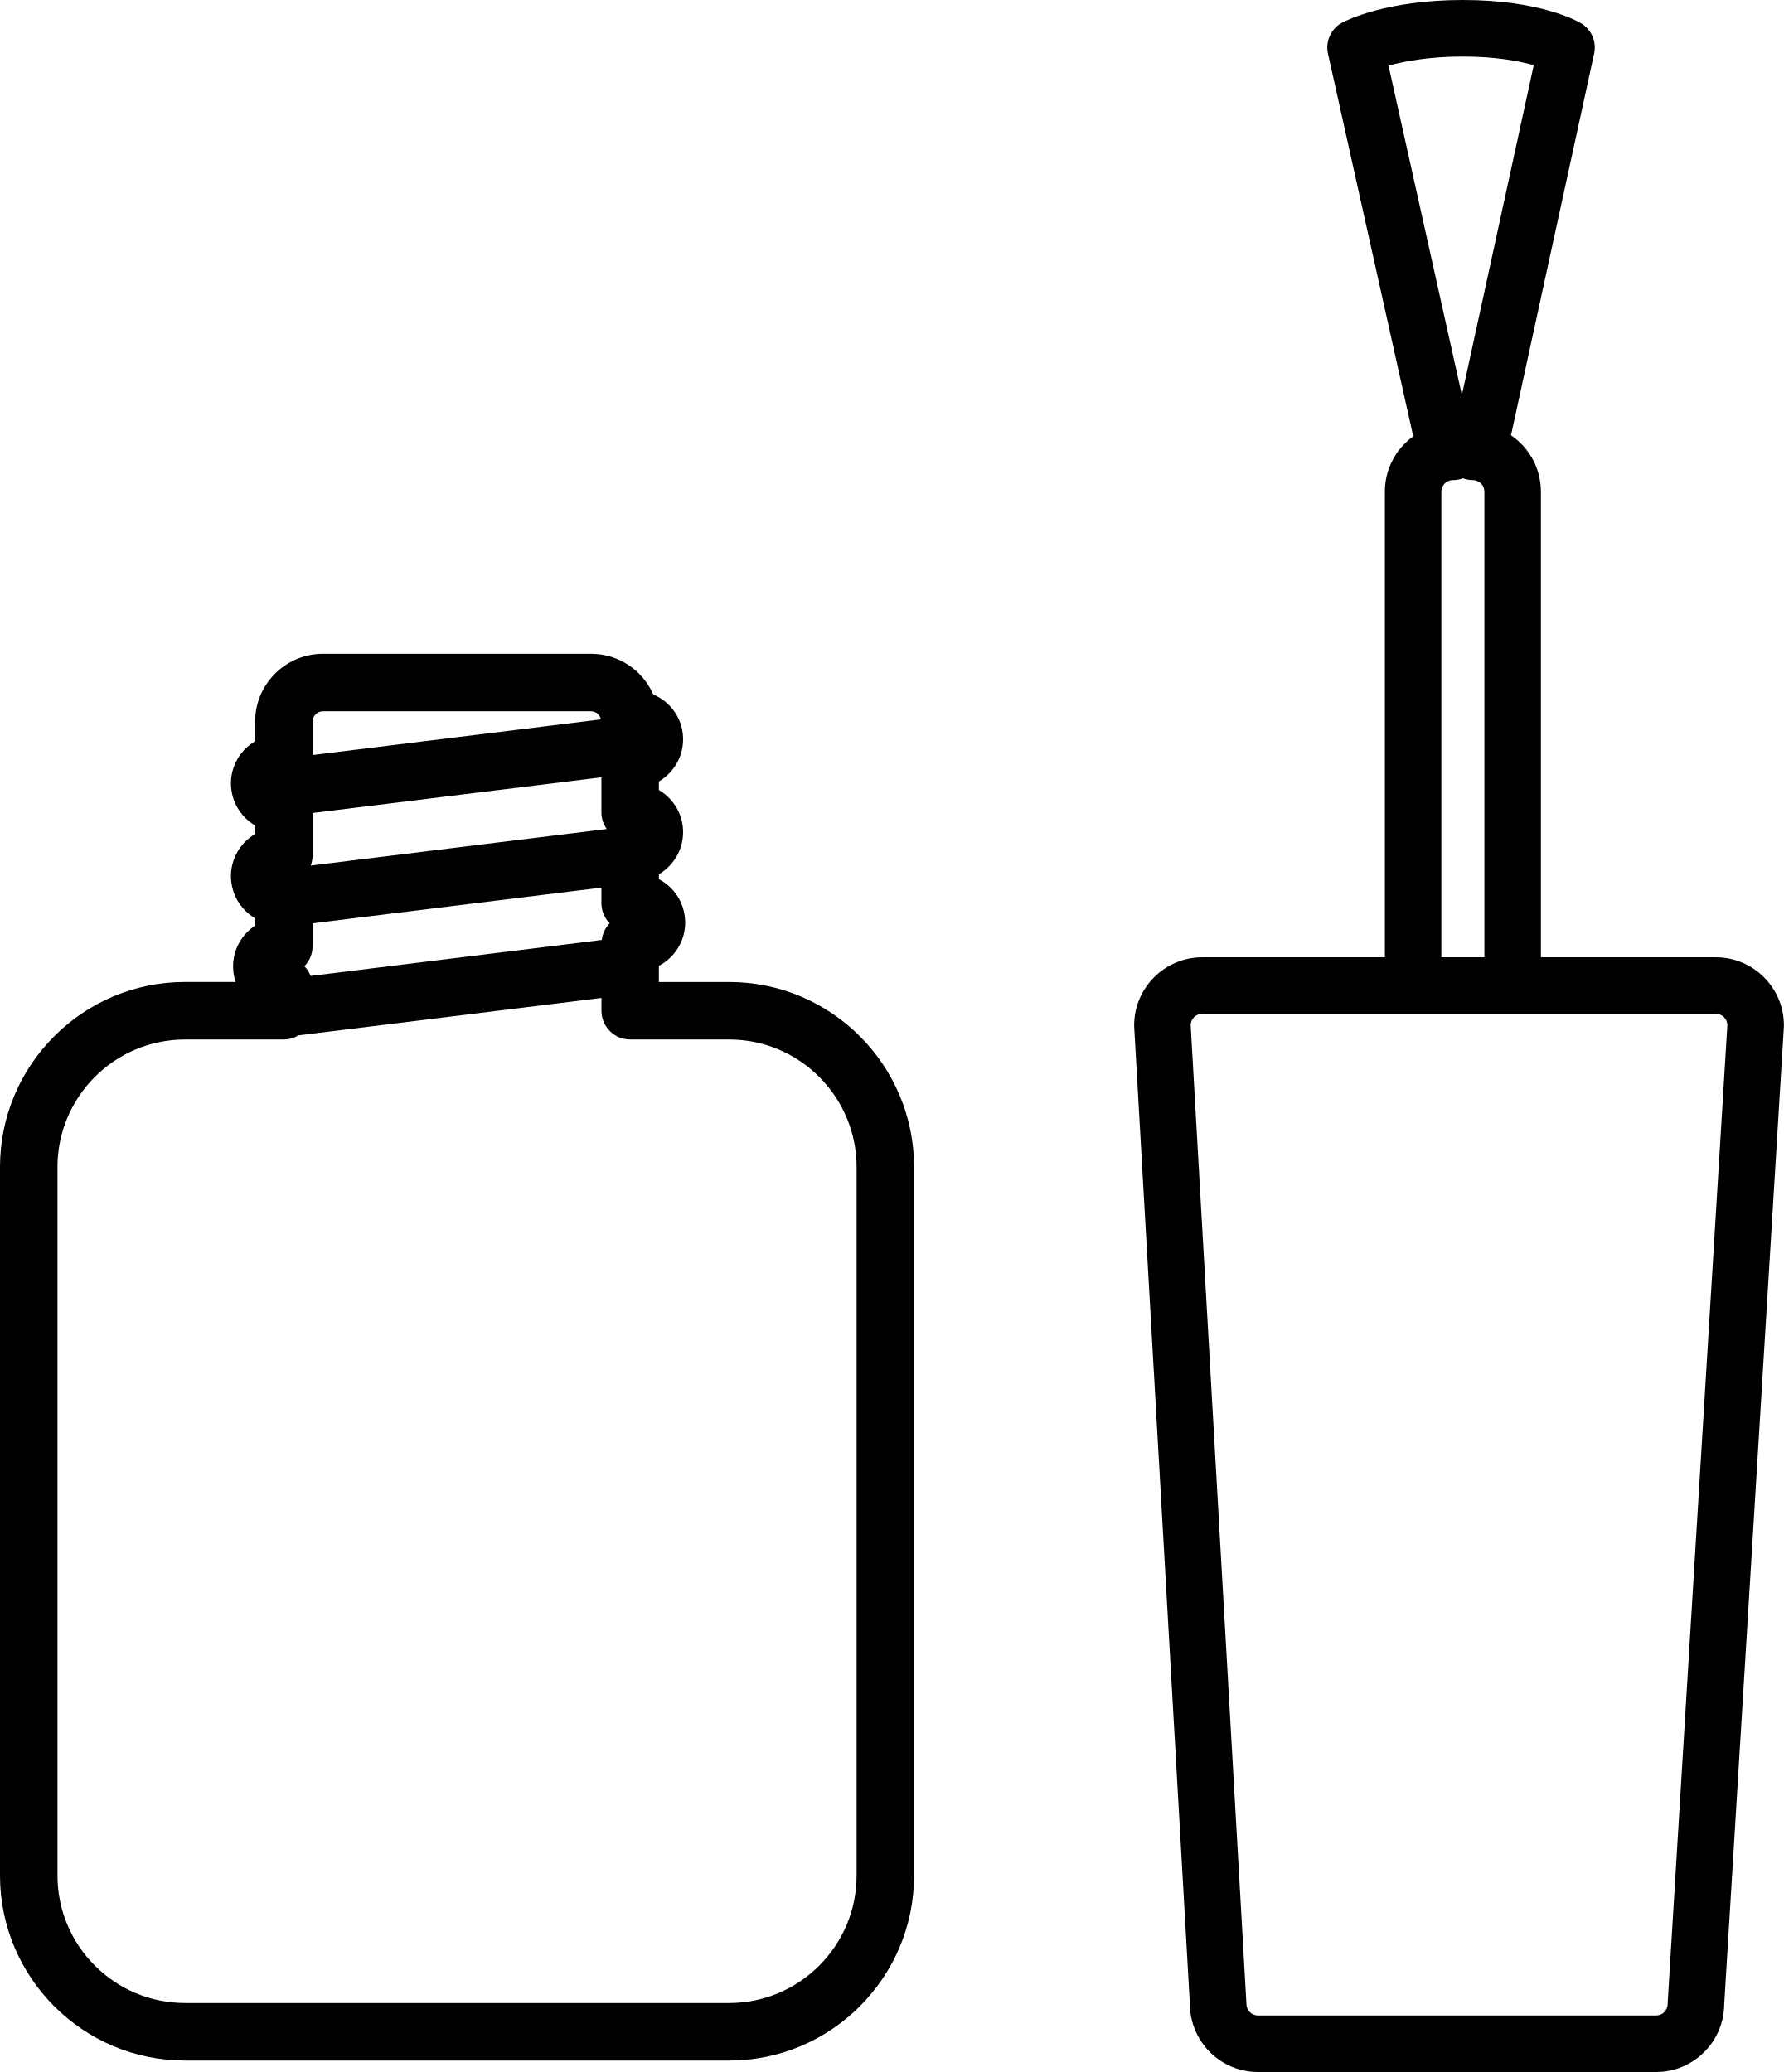
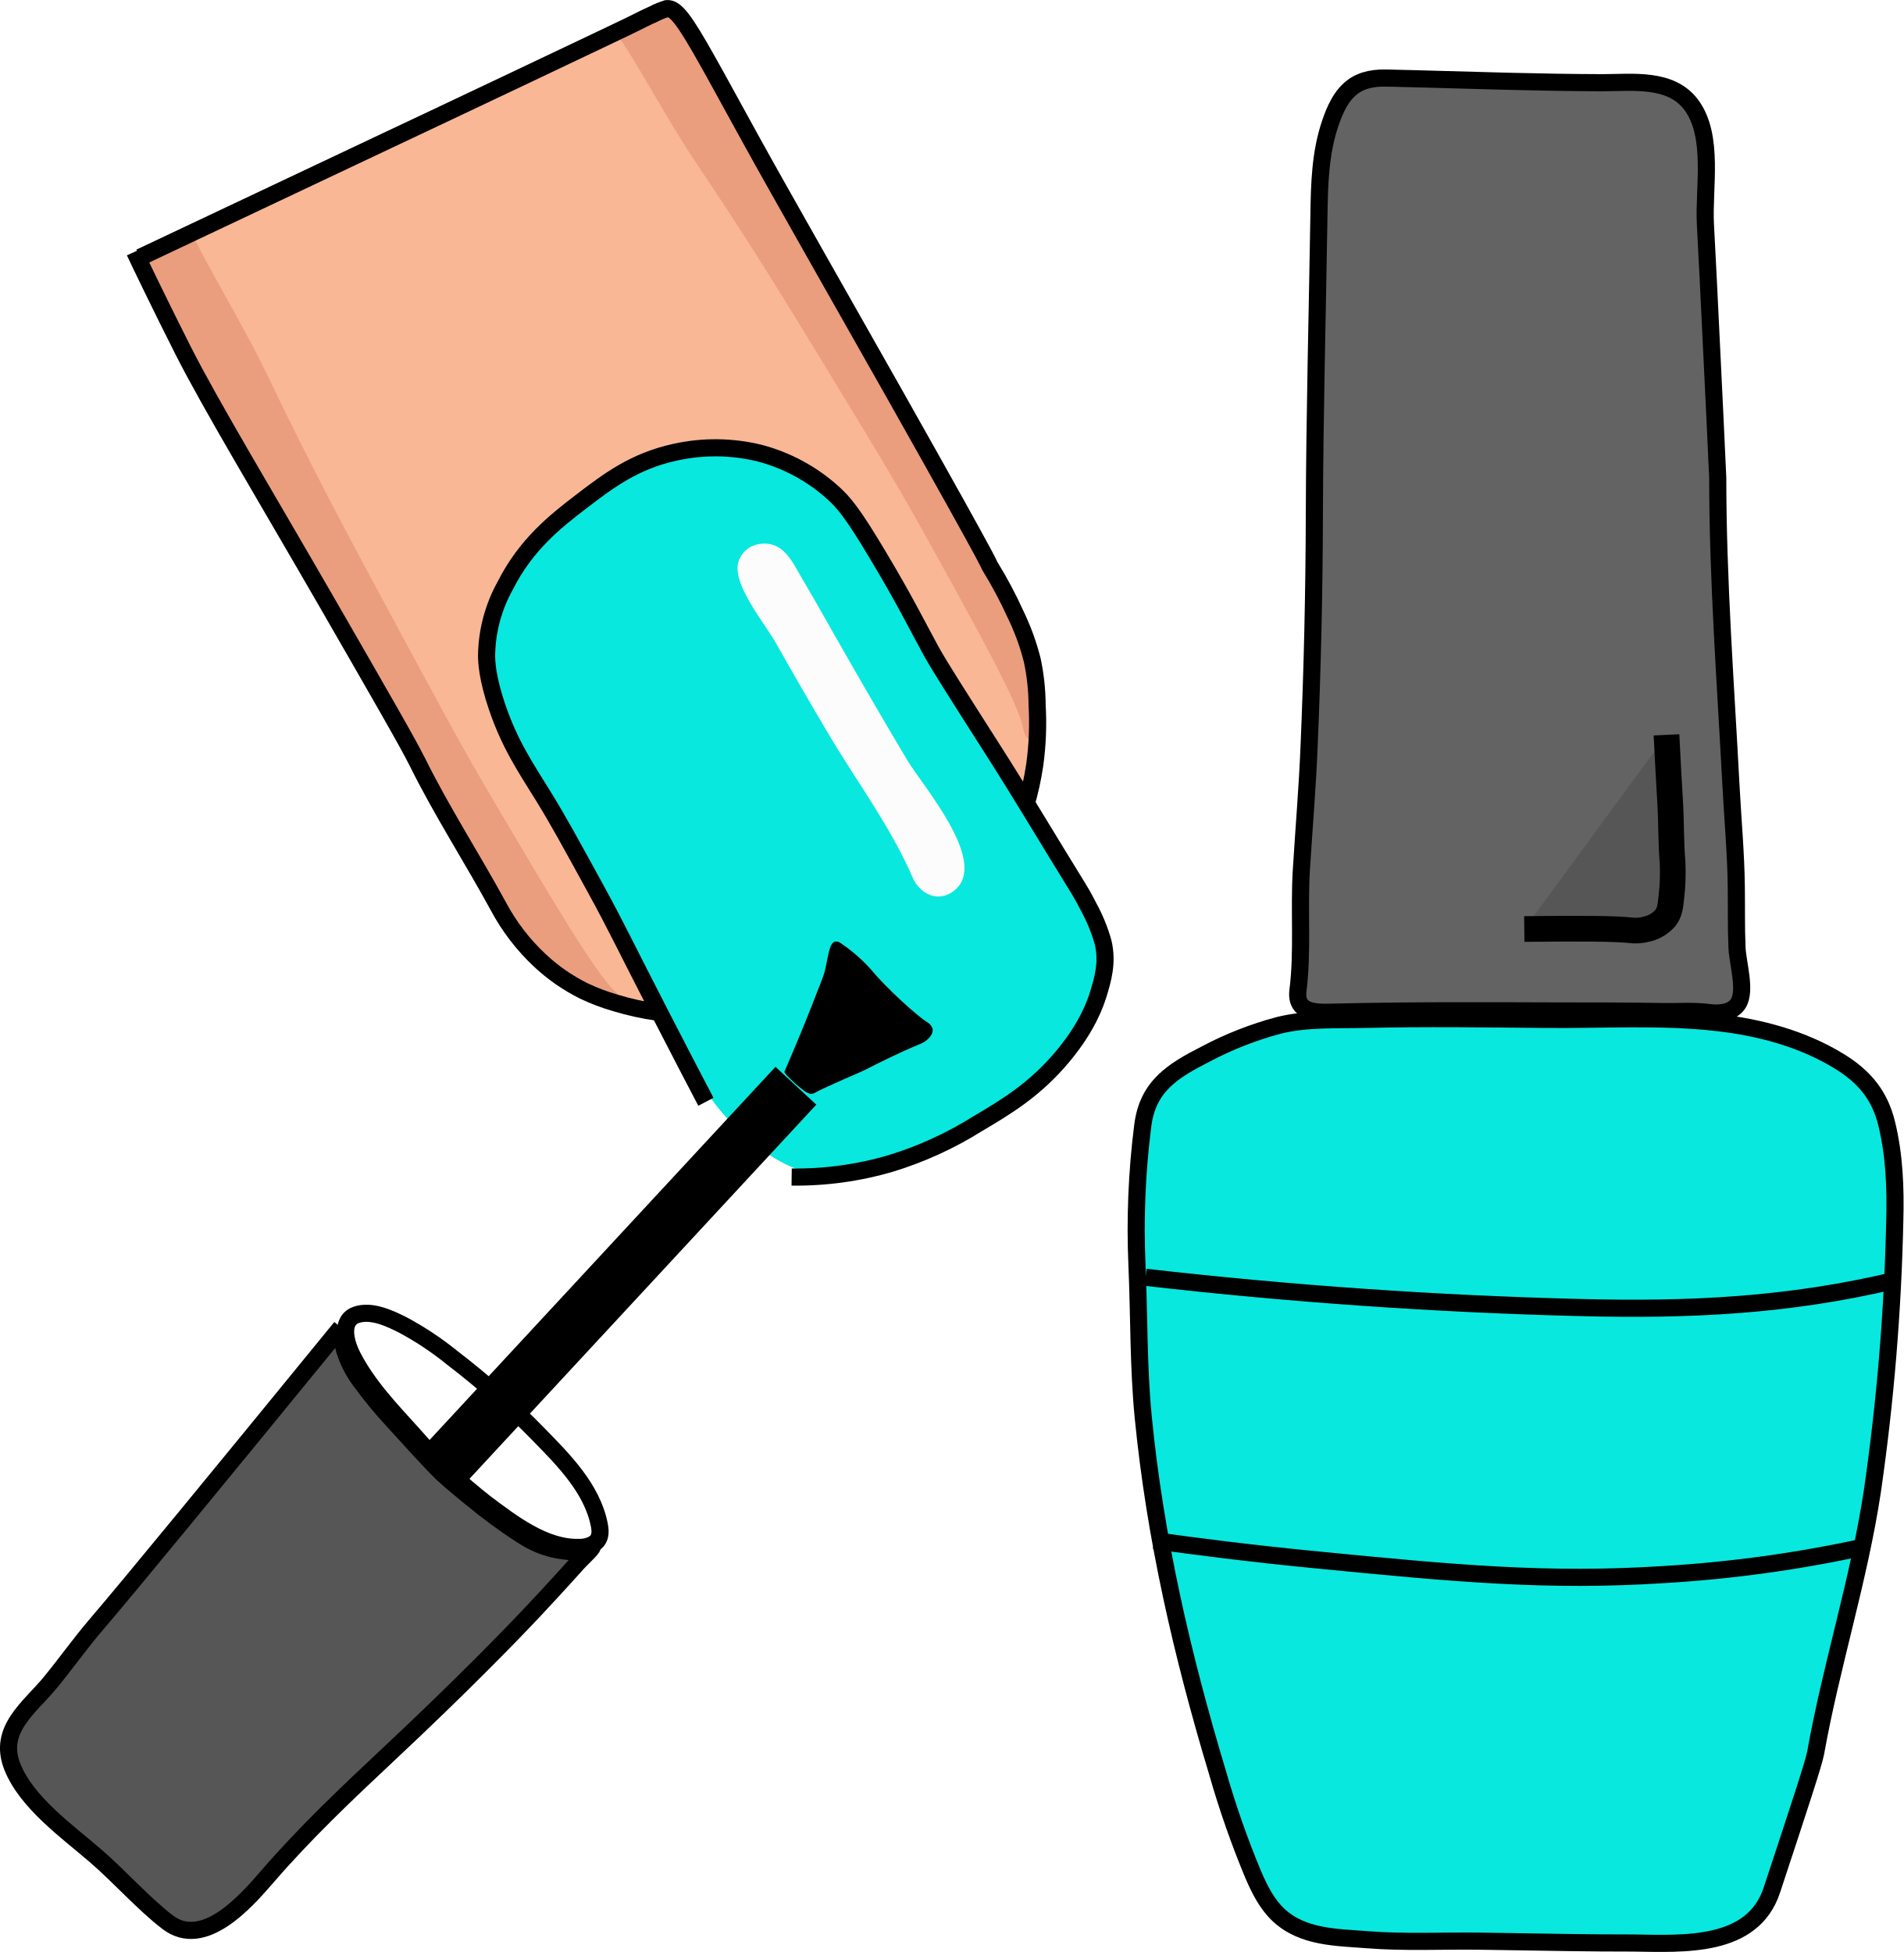
- <svg xmlns="http://www.w3.org/2000/svg" version="1.1" x="0px" y="0px" width="68px" height="79px" viewBox="0 0 68 79" enable-background="new 0 0 68 79" xml:space="preserve">
-   <g>
-     <path d="M7.05,78.563h20.743c3.887,0,7.05-3.165,7.05-7.054V44.496c0-3.89-3.162-7.055-7.05-7.055h-2.677v-0.617    c0.235-0.122,0.443-0.294,0.611-0.51c0.304-0.391,0.438-0.878,0.377-1.369c-0.061-0.493-0.31-0.934-0.701-1.239    c-0.091-0.071-0.187-0.133-0.287-0.185v-0.187c0.622-0.364,1.002-1.075,0.909-1.836c-0.075-0.596-0.425-1.092-0.909-1.375v-0.328    c0.622-0.364,1.002-1.075,0.909-1.836c-0.085-0.681-0.531-1.23-1.125-1.481c-0.399-0.916-1.311-1.55-2.367-1.55H12.309    c-1.425,0-2.584,1.16-2.584,2.585v0.748c-0.621,0.364-1.001,1.074-0.908,1.833c0.061,0.493,0.31,0.934,0.701,1.239    c0.066,0.052,0.135,0.099,0.207,0.14v0.325c-0.621,0.364-1.001,1.075-0.908,1.834c0.061,0.493,0.31,0.933,0.701,1.239    c0.066,0.052,0.136,0.099,0.207,0.14v0.28c-0.169,0.111-0.321,0.25-0.449,0.415c-0.305,0.392-0.439,0.88-0.377,1.372    c0.016,0.125,0.044,0.246,0.083,0.362H7.05c-3.887,0-7.05,3.165-7.05,7.055v27.012C0,75.398,3.163,78.563,7.05,78.563z    M22.925,29.637v1.341c0,0.228,0.074,0.447,0.203,0.63l-11.286,1.395c0.046-0.121,0.074-0.252,0.074-0.388v-1.618L22.925,29.637z    M11.84,37.21c-0.053-0.137-0.133-0.264-0.238-0.371c0.195-0.199,0.314-0.471,0.314-0.769v-0.866l11.009-1.361v0.591    c0,0.289,0.114,0.565,0.315,0.769c-0.165,0.168-0.271,0.391-0.301,0.635L11.84,37.21z M12.309,27.12h10.223    c0.186,0,0.335,0.133,0.375,0.309l-10.991,1.359v-1.275C11.916,27.297,12.093,27.12,12.309,27.12z M2.191,44.496    c0-2.681,2.18-4.863,4.859-4.863h3.771c0.204,0,0.393-0.06,0.557-0.157l11.548-1.428v0.489c0,0.605,0.49,1.096,1.095,1.096h3.772    c2.679,0,4.859,2.182,4.859,4.863v27.012c0,2.681-2.18,4.862-4.859,4.862H7.05c-2.679,0-4.859-2.181-4.859-4.862V44.496z" />
-     <path d="M45.358,76.438C45.376,77.854,46.533,79,47.952,79h15.177c1.418,0,2.575-1.145,2.594-2.559l2.275-37.28    C67.999,39.139,68,39.117,68,39.095c0-1.432-1.164-2.596-2.595-2.596h-6.668V18.745c0-0.893-0.453-1.682-1.14-2.15l3.169-14.554    c0.099-0.455-0.105-0.923-0.507-1.159C60.105,0.792,58.674,0,55.762,0c-2.884,0-4.427,0.771-4.593,0.858    c-0.43,0.227-0.654,0.713-0.549,1.188l3.25,14.591c-0.654,0.472-1.081,1.241-1.081,2.108v17.754h-6.961    c-1.431,0-2.596,1.165-2.596,2.596c0,0.02,0.001,0.041,0.002,0.061L45.358,76.438z M54.942,36.498V18.745    c0-0.243,0.198-0.441,0.441-0.441c0.134,0,0.262-0.024,0.38-0.069c0.118,0.045,0.246,0.069,0.38,0.069    c0.243,0,0.44,0.198,0.44,0.441v17.754H54.942z M52.928,2.502c0.601-0.165,1.551-0.346,2.834-0.346c1.25,0,2.145,0.172,2.702,0.329    l-2.739,12.578L52.928,2.502z M45.828,38.654h8.038h3.794h7.745c0.235,0,0.428,0.185,0.44,0.418l-2.274,37.266    c-0.001,0.022-0.002,0.044-0.002,0.066c0,0.243-0.198,0.441-0.441,0.441H47.952c-0.243,0-0.441-0.198-0.441-0.441    c0-0.02-0.001-0.041-0.002-0.061l-2.123-37.269C45.397,38.84,45.591,38.654,45.828,38.654z" />
-   </g>
+ <svg xmlns="http://www.w3.org/2000/svg" id="Слой_2" data-name="Слой 2" viewBox="0 0 444.58 455.99">
+   <defs>
+     <style>.cls-1{fill:#f9b795;}.cls-2,.cls-9{fill:#565656;}.cls-10,.cls-2,.cls-4,.cls-6,.cls-8,.cls-9{stroke:#000;stroke-miterlimit:10;}.cls-10,.cls-2,.cls-4,.cls-8{stroke-width:4px;}.cls-3{fill:#ea9e7d;}.cls-4{fill:none;}.cls-10,.cls-5{fill:#08e8de;}.cls-6{stroke-width:13px;}.cls-7{fill:#fcfcfc;}.cls-8{fill:#636363;}.cls-9{stroke-width:6px;}</style>
+   </defs>
+   <path class="cls-1" d="M62.85,82.79C141.25,46.36,177,29.69,178.69,28.74c1-.59,3.19-2,4.25-2.55s3.17,2.28,3.9,2.35c1,.09,1.34,3.1,1.88,3.68,3.32,3.63,10,17.32,12.09,21.36.89,1.73,1.89,3.4,2.83,5.1,28.36,51.21,42.53,76.81,43.66,78.61,2.12,3.4,6.51,11.53,15.31,27.78a68.59,68.59,0,0,1,4.53,10.21,57.61,57.61,0,0,1,3.21,14,47.1,47.1,0,0,1-.75,15.5,51.5,51.5,0,0,1-6.43,14.74c-15.89,24.58-72.92,41.5-87.87,37a32.39,32.39,0,0,1-17.2-12.1,117.51,117.51,0,0,1-10.39-14.17c-11.33-19.44-32.43-59.21-40.07-73.32-2.4-4.45-5.44-9.9-11.52-20.79-11.15-20-20.55-36.42-27.22-48" transform="translate(-28.2 -22.62)" />
+   <path class="cls-2" d="M107.83,332.71C78.54,368.57,58.49,393,50.57,402.25c-3.69,4.32-7,9-10.57,13.35-4.87,5.93-12.37,11-8.93,19.7,3.31,8.37,12.79,15.1,19.38,20.78,5.7,4.9,11,11,16.85,15.53,8.46,6.5,18.32-4.81,23.34-10.62,8.78-10.17,18.54-19.42,28.34-28.6,16.53-15.48,28.63-27.88,34-33.63,4.71-5,9.55-10.4,9.55-10.4.92-1.15,4.23-4.12,4-4.44-.12-.15-.86.46-2.17.85a9.44,9.44,0,0,1-4,.19,21.75,21.75,0,0,1-6.14-1.51,24.87,24.87,0,0,1-4.25-2.27c-4.79-3.07-8.42-6-9-6.42-4.55-3.67-6.83-5.5-9.54-8-1.43-1.33-4.82-5-11.53-12.37a99.41,99.41,0,0,1-7.18-8.7,23.91,23.91,0,0,1-4-7.56,21.82,21.82,0,0,1-.75-3.59" transform="translate(-28.2 -22.62)" />
+   <path class="cls-3" d="M72.87,76.66C76.26,84.45,84.46,97.35,91,111c9.86,20.57,18,35.84,29.25,56.69,10.27,19.08,15.4,28.62,22,39.89,14.62,24.82,24.76,42,29.59,46.65.4.38,2.31,2.15,1.92,2.81-.5.86-4.58-.66-5.28-.92-8.25-3.08-17.41-12.17-18.11-13.2-6.15-9-41.6-73.17-89.78-158.52" transform="translate(-28.2 -22.62)" />
+   <path class="cls-3" d="M172.49,31c4.63,6.34,11,18.85,18.77,30.38C203,78.79,211.32,92.41,222.63,111c10.35,17,15.53,25.58,21.35,36.09,12.83,23.16,21.73,39.24,23.06,45.17.11.49.59,2.82,1.32,2.83.95,0,1.75-3.86,1.89-4.53,1.62-7.86-2-15.79-2.45-16.82-4.23-9.06-37.78-70.63-82.94-148.67" transform="translate(-28.2 -22.62)" />
+   <path class="cls-4" d="M60.91,82.74c27-12.78,46.53-22,59.67-28.2,2.87-1.35,14.44-6.81,28.77-13.61,17.62-8.36,26.43-12.54,27.93-13.32.15-.08,1.57-.82,3.54-1.7a18.21,18.21,0,0,1,3.12-1.28c2-.16,4,2.4,9.49,12.19,1.51,2.68,2.65,4.77,3.69,6.66,2.07,3.78,4.16,7.56,6.23,11.34,6.22,11.34,25.35,44.93,33.59,59.53,26.51,47,21.5,39,22.54,40.67a98.8,98.8,0,0,1,5.81,10.92,56.08,56.08,0,0,1,4,10.91,52.42,52.42,0,0,1,1.13,10.49,71.81,71.81,0,0,1-.56,14A67.42,67.42,0,0,1,267.7,211" transform="translate(-28.2 -22.62)" />
+   <path class="cls-4" d="M181.67,259.06a64.89,64.89,0,0,1-9.64-2.13,47.81,47.81,0,0,1-7.51-2.84A43.09,43.09,0,0,1,154.31,247a48.66,48.66,0,0,1-9.77-12.76c-6.15-11.27-13.15-22.09-18.85-33.59-2.22-4.46-8.52-15.4-21.12-37.27C90.63,139.19,77.43,117.28,71,104.57c-5-9.88-9.92-20.13-9.92-20.13-.63-1.31-1.13-2.36-1.42-3" transform="translate(-28.2 -22.62)" />
+   <path class="cls-5" d="M214.5,295.76s-11.1-3.28-21.26-17.95c-1-1.44-2-3-2-3-1.92-3.08-3.14-5.53-3.59-6.43-2.26-4.52-4.7-8.95-6.9-13.51-3.77-7.84-7.67-15.08-13.13-25.23-7.89-14.65-12-21.86-16-28a58.19,58.19,0,0,1-4.91-9.26,43.68,43.68,0,0,1-3.31-10.77,37.54,37.54,0,0,1,.66-14.93c1.77-6.85,5.14-11.28,8.13-15.12,6.44-8.27,13.52-12.63,19.37-16.15s9.9-5.92,16-7a39.44,39.44,0,0,1,15,.37,42.16,42.16,0,0,1,12.85,4.82,37.6,37.6,0,0,1,8.5,6.81,48.08,48.08,0,0,1,4.82,6.61c3.22,4.9,5.35,8.65,7.28,12,2.3,4,4.68,7.92,7,11.9,5.85,10.08,16.56,27.95,26.36,43.19,2.47,3.82,4.67,7.82,7.18,11.62a101.32,101.32,0,0,1,7.18,12.94,16.57,16.57,0,0,1,1.42,4.54,19.09,19.09,0,0,1-.47,7.27,40.25,40.25,0,0,1-3.12,9.64c-3.95,8.27-10.16,13.46-14.27,16.82A87.59,87.59,0,0,1,253,286.22a96.44,96.44,0,0,1-11.05,5.48C233.72,295,224.43,298.7,214.5,295.76Z" transform="translate(-28.2 -22.62)" />
+   <path class="cls-4" d="M193.06,280c-2.28-4.34-6-11.49-10.59-20.41-9-17.49-10.26-20.42-15.12-29.29-5.93-10.83-8.89-16.25-12.28-21.73-4.13-6.67-7.8-12.05-10.77-20.79-2.31-6.8-2.45-10.52-2.46-12.09a34.55,34.55,0,0,1,4.35-16.25c4.86-9.66,11.8-15.09,17.76-19.66,6.23-4.76,12.34-9.44,21.92-11.52a43.44,43.44,0,0,1,19.66.19,41.17,41.17,0,0,1,17.19,9.26c2.62,2.36,4.72,4.89,10.59,14.74,6,10,9.17,16.41,12.28,22.11,1.9,3.48,6.32,10.37,15.12,24.18,6.52,10.24,12.7,20.68,19.09,31,.32.51,1.41,2.27,2.64,4.72a39.34,39.34,0,0,1,3.4,8.32c1.11,4.74-.11,8.75-1.13,12.09-.66,2.15-2.55,7.65-8.32,14.55-6.37,7.62-13,11.66-19.84,15.69a84.82,84.82,0,0,1-20.22,9.26,78.34,78.34,0,0,1-23.24,3.21" transform="translate(-28.2 -22.62)" />
+   <path d="M211.39,273c2.85-6.59,5-11.84,6.42-15.49,1.91-4.83,2.86-7.25,3-7.94.84-3.47,1-6.67,2.46-7a1.85,1.85,0,0,1,1.43.47,38,38,0,0,1,6.87,6c3.72,4.52,10.87,10.92,13.11,12.33a2.65,2.65,0,0,1,1.35,1.67,2.27,2.27,0,0,1-.42,1.49,5.45,5.45,0,0,1-2.59,2c-4.47,1.81-10.19,4.7-11.06,5.14-.38.2-1.26.66-2.51,1.24-1,.45-1.5.66-2.91,1.28-.56.24-1.72.74-3.12,1.38-2.81,1.27-4.22,1.91-4.64,2.19a2,2,0,0,1-.56.29,2.75,2.75,0,0,1-.54.1c-.74.06-1.87-.88-1.87-.88a29.31,29.31,0,0,1-3.83-3.44c-.19-.21-.33-.39-.43-.5" transform="translate(-28.2 -22.62)" />
+   <path class="cls-6" d="M214.08,276.25l-82.37,88.88" transform="translate(-28.2 -22.62)" />
+   <path class="cls-4" d="M110.86,330a2.77,2.77,0,0,1,.46-.2c3.58-1.27,7.88.78,11,2.35a72.86,72.86,0,0,1,11.49,7.65,186.31,186.31,0,0,1,20.28,18c5.77,5.91,12.4,12.55,14.07,21,.36,1.78.33,3.49-1.41,4.52a6.66,6.66,0,0,1-3.29.78c-8,.24-15.63-5.66-21.76-10.25a118.69,118.69,0,0,1-17-16.14c-5.19-5.75-10.6-11.34-14.19-18.32C109.24,336.9,107.5,331.81,110.86,330Z" transform="translate(-28.2 -22.62)" />
+   <path class="cls-7" d="M222.59,170.07l3.9,6.83q6.7,11.7,13.6,23.29c3.51,5.93,19,23.54,11.19,30.29-3.74,3.24-8.23,1.08-9.94-2.89-5.08-11.76-13.11-22.49-19.63-33.49q-6.28-10.59-12.32-21.31c-2.49-4.43-9.72-13-8.87-18.33a6,6,0,0,1,2.55-3.83,6.28,6.28,0,0,1,3.12-1c4.92-.39,6.94,4,9.06,7.65Q219,163.65,222.59,170.07Z" transform="translate(-28.2 -22.62)" />
+   <path class="cls-8" d="M380.51,41.61c-9.52-.23-19.05-.55-28.56-.76-7.66-.17-10.71,3.63-13.07,10.58s-2.53,14.23-2.64,21.38c-.37,23.33-1,46.68-1.07,70q-.07,27.09-1.23,54.15c-.39,9.72-1.23,19.42-1.82,29.13-.55,9.18.37,18.83-.78,27.89-.7,5.55,4.68,5.16,8.79,5.07,17.2-.41,34.41-.33,51.61-.27,8.22,0,16.44,0,24.66.14,3.8.08,7.22-.26,11,.24,2.49.33,5.45,0,6.77-2.13,1.89-3-.14-9.47-.29-13-.21-4.82-.1-9.65-.17-14.48-.1-7.7-.81-15.4-1.22-23.09-1.26-24-3.11-48.21-3.11-72.19-.33-7.27-.84-18.36-1.56-32.88Q427.2,88.22,426.5,75c-.45-8.47,2.13-20.64-3.33-27.92-4.78-6.37-13.73-5.14-20.74-5.14C395.13,41.92,387.82,41.79,380.51,41.61Z" transform="translate(-28.2 -22.62)" />
+   <path class="cls-9" d="M384.2,239.64c13-.16,21.44-.09,24.67.28a9.83,9.83,0,0,0,4-.28,8.1,8.1,0,0,0,4.26-2.55c.93-1.18,1.18-2.44,1.41-4.82a50.35,50.35,0,0,0,.29-8.22c-.41-4.71-.28-9.46-.57-14.18-.22-3.62-.53-9-.85-15.59" transform="translate(-28.2 -22.62)" />
+   <path class="cls-10" d="M379.1,476.16l-5.43-.08c-8.73-.11-17.46.35-26.14-.34-7.22-.57-15.08-.49-20.73-5.78-2.7-2.53-4.4-5.94-5.87-9.33a216.13,216.13,0,0,1-8.4-24c-8.2-27.21-14.56-54.7-17.33-83-1.15-11.77-.94-23.64-1.46-35.44a192.15,192.15,0,0,1,1.35-32.61c1.16-9.18,6.89-12.75,14.63-16.7a80.89,80.89,0,0,1,17.2-6.75c6.47-1.6,13.43-1.23,20.07-1.38,14-.32,28-.13,42,0,13.44.15,27.05-.79,40.43.76,9.91,1.14,19.79,3.79,28.3,9,5.86,3.59,9.48,7.91,11.11,14.56,1.81,7.37,2.1,15,1.9,22.59a518.15,518.15,0,0,1-5.23,63.27c-3.13,20.75-9.58,40.61-13.26,61.19-.42,2.31-3.68,12.22-10.21,32-4.49,13.65-20.66,12.54-32.53,12.39C399.37,476.53,389.23,476.31,379.1,476.16Z" transform="translate(-28.2 -22.62)" />
+   <path class="cls-4" d="M295.76,321q50.63,5.79,101.64,7.07c25.59.64,48.39-.44,73.38-6.35" transform="translate(-28.2 -22.62)" />
+   <path class="cls-4" d="M297.75,382.5c9.12,1.27,22.31,3,38.27,4.54,31.72,3.11,53.61,5.16,80.78,3.4A303.07,303.07,0,0,0,463.51,384" transform="translate(-28.2 -22.62)" />
</svg>
